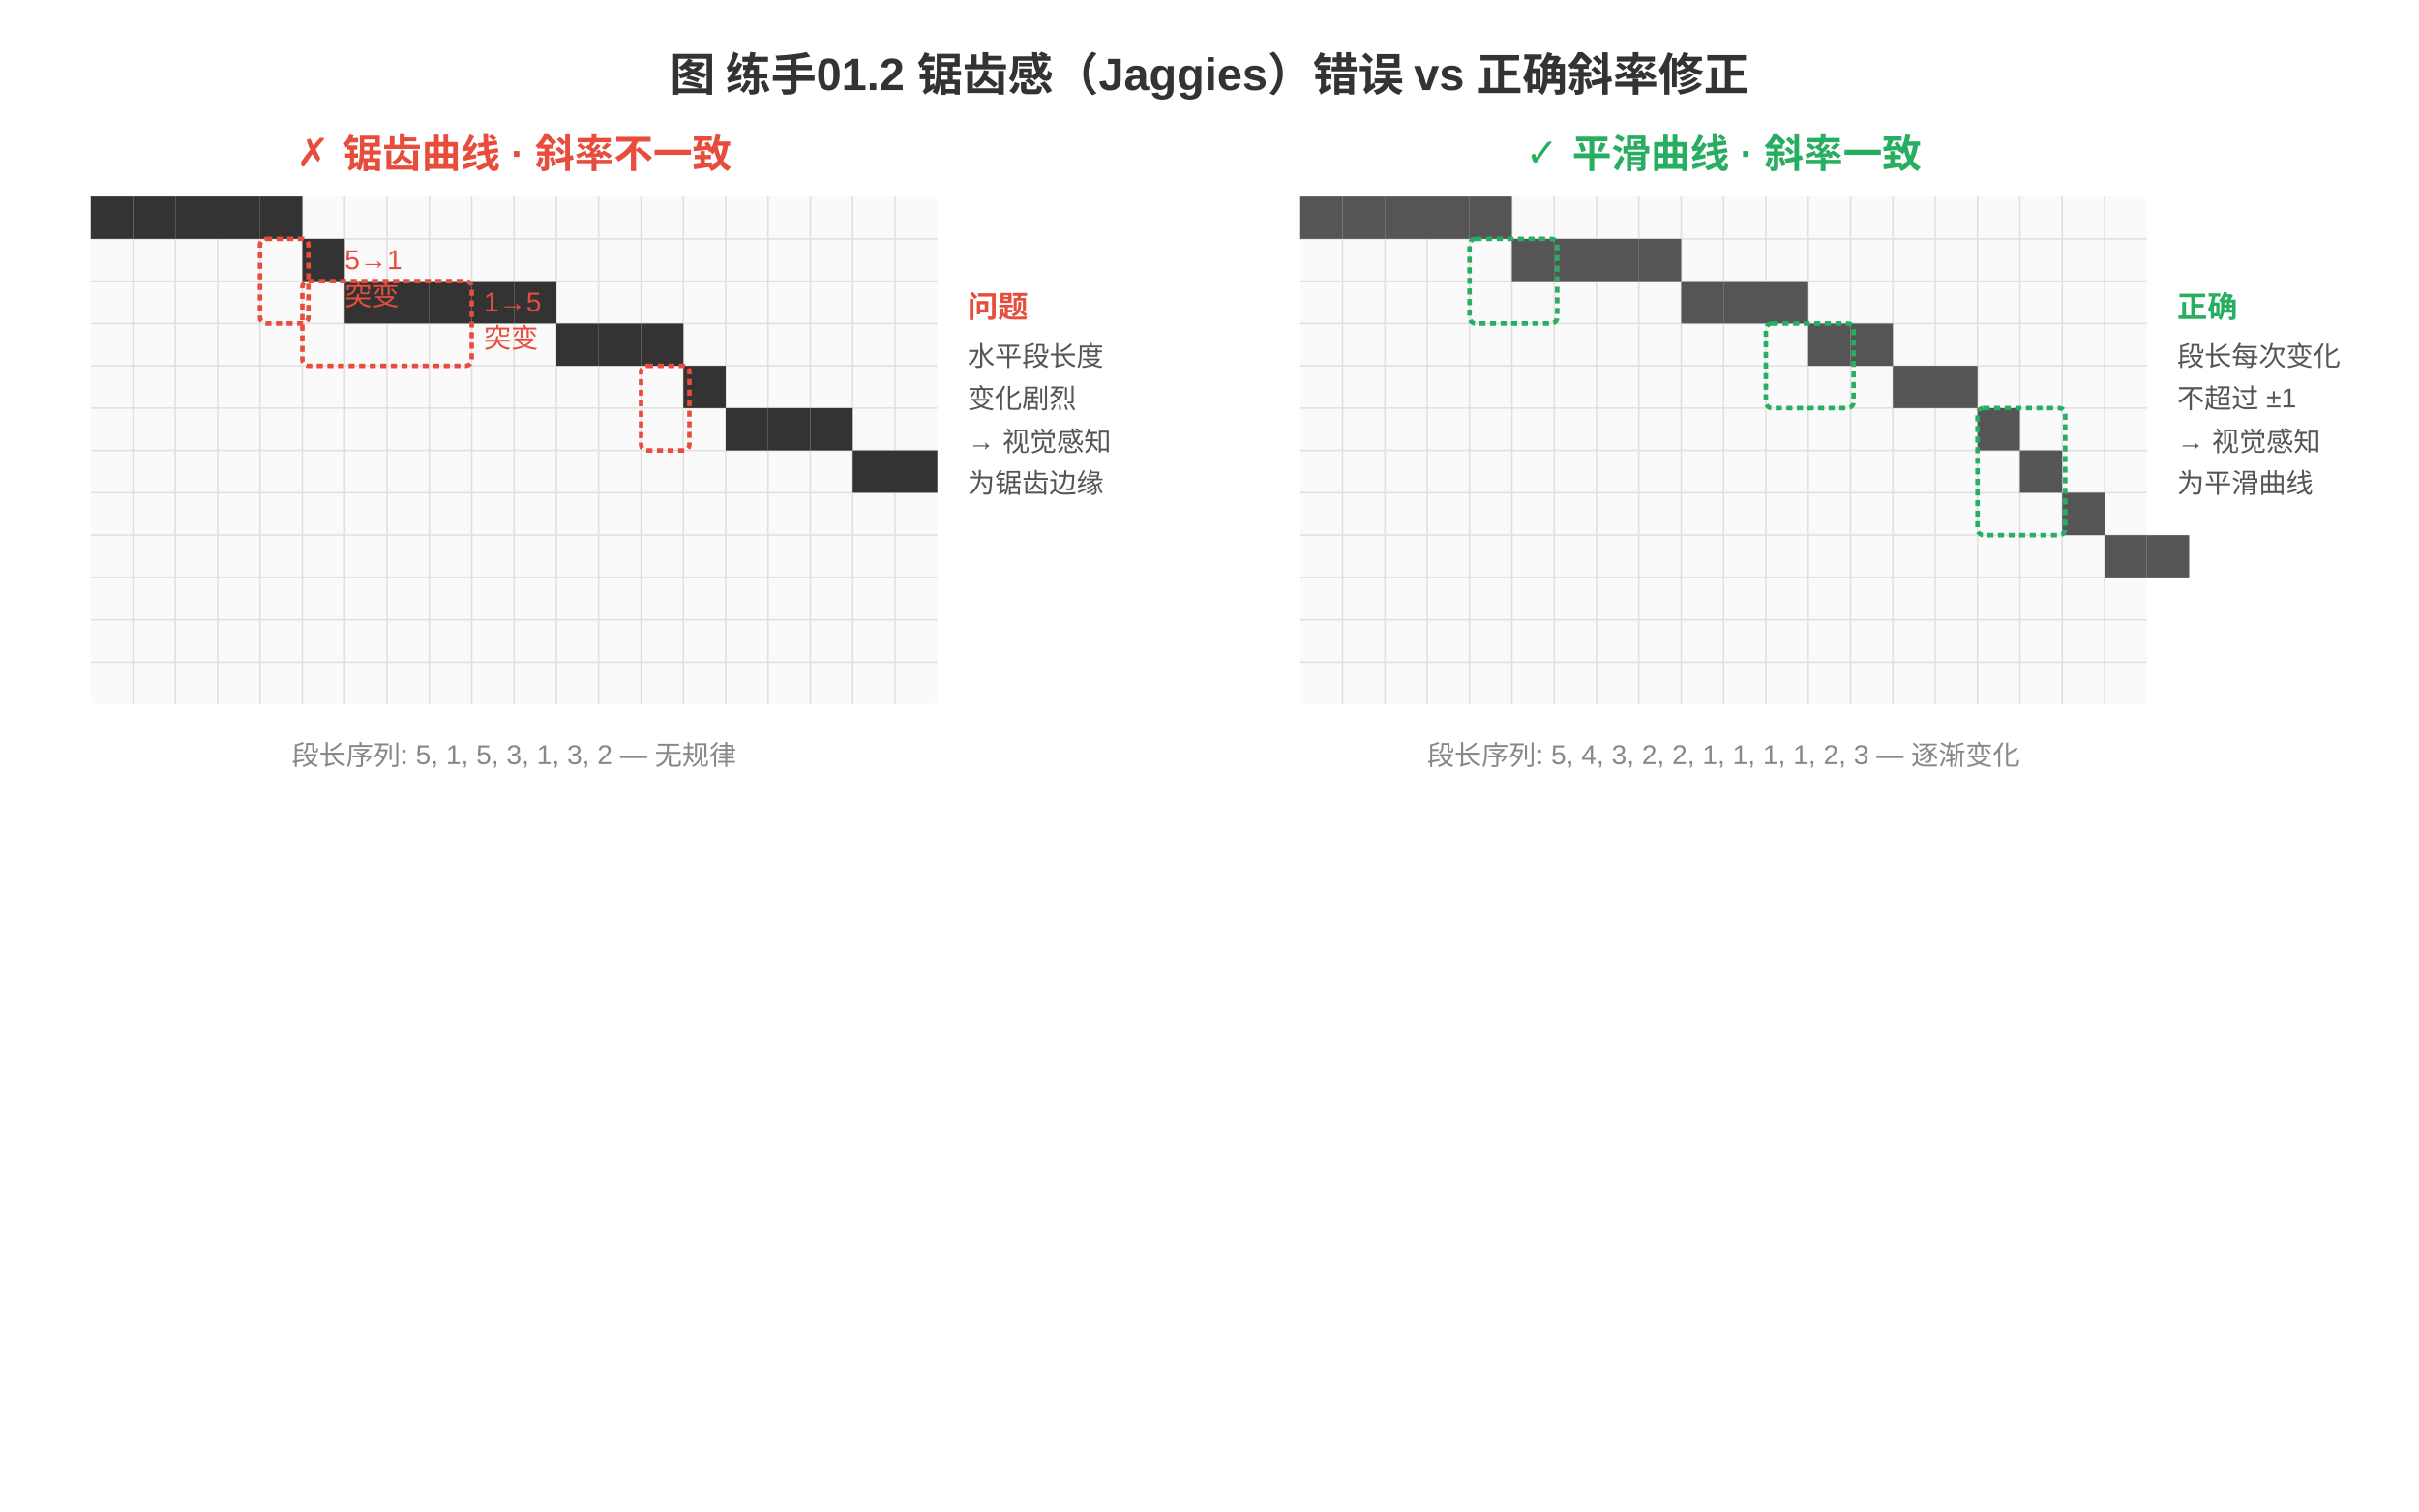
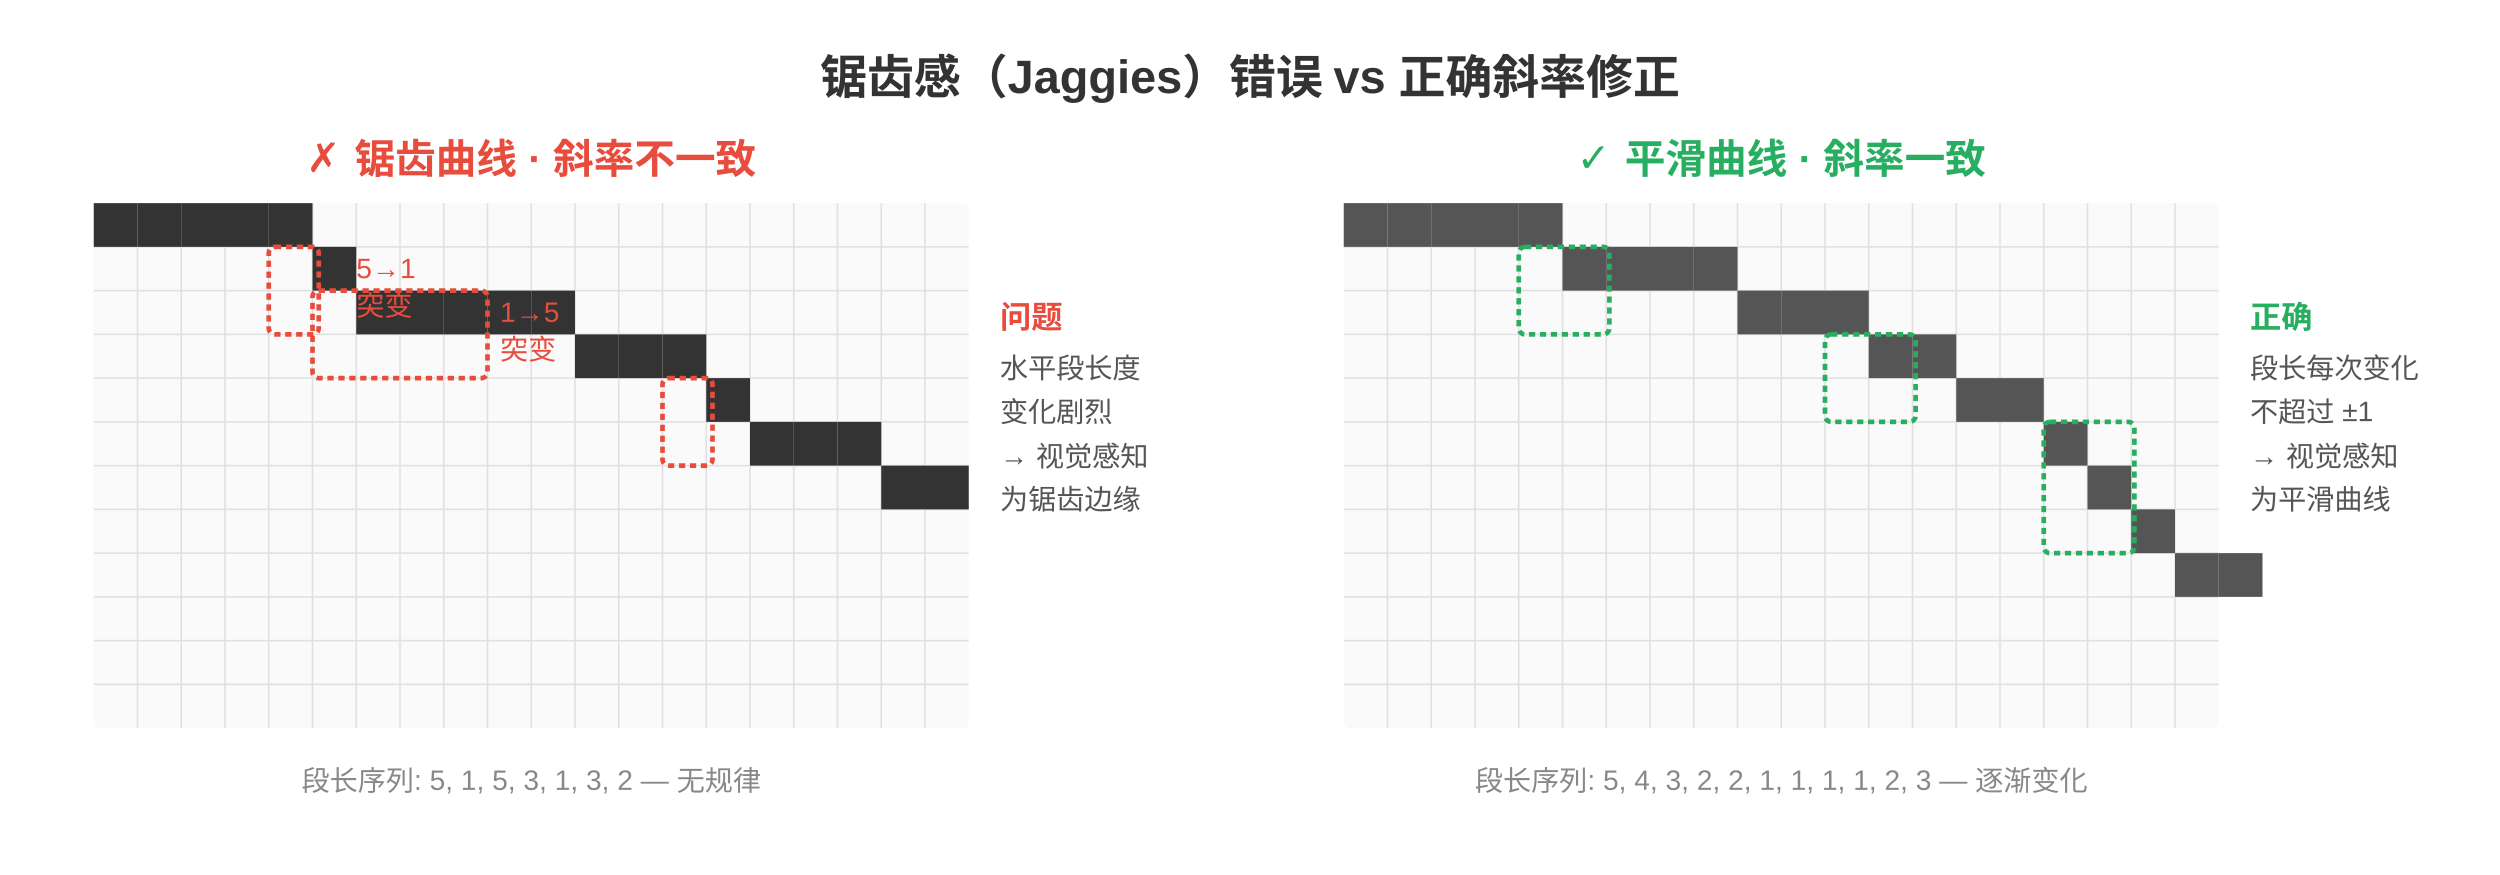
- <svg xmlns="http://www.w3.org/2000/svg" viewBox="0 0 800 500" width="800" height="500">
+ <svg xmlns="http://www.w3.org/2000/svg" viewBox="0 0 800 280" width="800" height="280">
  <style>
    text { font-family: 'PingFang SC','Microsoft YaHei',Arial,sans-serif; }
    .title { font-size: 15px; font-weight: bold; fill: #333; }
    .cell-bg { fill: #fafafa; }
    .cell-line { stroke: #e0e0e0; stroke-width: 0.5; }
    .cell-fill { fill: #555; }
    .jag-fill { fill: #333; }
    .badge-bad { fill: #E74C3C; font-size: 10px; font-weight: bold; }
    .badge-good { fill: #27AE60; font-size: 10px; font-weight: bold; }
    .annot { font-size: 9px; fill: #E74C3C; }
    .annot-green { font-size: 9px; fill: #27AE60; }
    .step-label { font-size: 9px; fill: #888; }
    .rule-box { fill: none; stroke: #E74C3C; stroke-width: 1.5; rx: 3; }
    .grid-border { fill: none; stroke: #bbb; stroke-width: 1; }
  </style>
-   <text x="400" y="30" class="title" text-anchor="middle">图 练手01.2 锯齿感（Jaggies）错误 vs 正确斜率修正</text>
+   <text x="400" y="30" class="title" text-anchor="middle">锯齿感（Jaggies）错误 vs 正确斜率修正</text>
  <g transform="translate(30, 55)">
    <text x="140" y="0" style="font-size:13px;font-weight:bold;fill:#E74C3C;text-anchor:middle;">✗ 锯齿曲线 · 斜率不一致</text>
    <rect x="0" y="10" width="280" height="168" class="cell-bg" rx="2" />
    <g class="cell-line">
      <line x1="14" y1="10" x2="14" y2="178" />
      <line x1="28" y1="10" x2="28" y2="178" />
      <line x1="42" y1="10" x2="42" y2="178" />
      <line x1="56" y1="10" x2="56" y2="178" />
      <line x1="70" y1="10" x2="70" y2="178" />
      <line x1="84" y1="10" x2="84" y2="178" />
      <line x1="98" y1="10" x2="98" y2="178" />
      <line x1="112" y1="10" x2="112" y2="178" />
      <line x1="126" y1="10" x2="126" y2="178" />
      <line x1="140" y1="10" x2="140" y2="178" />
      <line x1="154" y1="10" x2="154" y2="178" />
      <line x1="168" y1="10" x2="168" y2="178" />
      <line x1="182" y1="10" x2="182" y2="178" />
      <line x1="196" y1="10" x2="196" y2="178" />
      <line x1="210" y1="10" x2="210" y2="178" />
      <line x1="224" y1="10" x2="224" y2="178" />
      <line x1="238" y1="10" x2="238" y2="178" />
      <line x1="252" y1="10" x2="252" y2="178" />
      <line x1="266" y1="10" x2="266" y2="178" />
      <line x1="0" y1="24" x2="280" y2="24" />
      <line x1="0" y1="38" x2="280" y2="38" />
      <line x1="0" y1="52" x2="280" y2="52" />
      <line x1="0" y1="66" x2="280" y2="66" />
      <line x1="0" y1="80" x2="280" y2="80" />
      <line x1="0" y1="94" x2="280" y2="94" />
      <line x1="0" y1="108" x2="280" y2="108" />
      <line x1="0" y1="122" x2="280" y2="122" />
      <line x1="0" y1="136" x2="280" y2="136" />
      <line x1="0" y1="150" x2="280" y2="150" />
      <line x1="0" y1="164" x2="280" y2="164" />
    </g>
    <g class="jag-fill">
      <rect x="0" y="10" width="14" height="14" />
      <rect x="14" y="10" width="14" height="14" />
      <rect x="28" y="10" width="14" height="14" />
      <rect x="42" y="10" width="14" height="14" />
      <rect x="56" y="10" width="14" height="14" />
      <rect x="70" y="24" width="14" height="14" />
      <rect x="84" y="38" width="14" height="14" />
      <rect x="98" y="38" width="14" height="14" />
      <rect x="112" y="38" width="14" height="14" />
      <rect x="126" y="38" width="14" height="14" />
      <rect x="140" y="38" width="14" height="14" />
      <rect x="154" y="52" width="14" height="14" />
      <rect x="168" y="52" width="14" height="14" />
      <rect x="182" y="52" width="14" height="14" />
      <rect x="196" y="66" width="14" height="14" />
      <rect x="210" y="80" width="14" height="14" />
      <rect x="224" y="80" width="14" height="14" />
      <rect x="238" y="80" width="14" height="14" />
      <rect x="252" y="94" width="14" height="14" />
      <rect x="266" y="94" width="14" height="14" />
    </g>
    <rect x="56" y="24" width="16" height="28" fill="none" stroke="#E74C3C" stroke-width="1.5" stroke-dasharray="2,1.5" rx="2" />
    <text x="84" y="34" class="annot">5→1</text>
    <text x="84" y="46" class="annot">突变</text>
    <rect x="70" y="38" width="56" height="28" fill="none" stroke="#E74C3C" stroke-width="1.5" stroke-dasharray="2,1.5" rx="2" />
    <text x="130" y="48" class="annot">1→5</text>
    <text x="130" y="60" class="annot">突变</text>
    <rect x="182" y="66" width="16" height="28" fill="none" stroke="#E74C3C" stroke-width="1.5" stroke-dasharray="2,1.5" rx="2" />
    <text x="290" y="50" style="font-size:10px;fill:#E74C3C;font-weight:bold;">问题</text>
    <text x="290" y="66" style="font-size:9px;fill:#555;">水平段长度</text>
    <text x="290" y="80" style="font-size:9px;fill:#555;">变化剧烈</text>
    <text x="290" y="94" style="font-size:9px;fill:#555;">→ 视觉感知</text>
    <text x="290" y="108" style="font-size:9px;fill:#555;">为锯齿边缘</text>
    <text x="140" y="198" class="step-label" text-anchor="middle">段长序列: 5, 1, 5, 3, 1, 3, 2 — 无规律</text>
  </g>
  <g transform="translate(430, 55)">
    <text x="140" y="0" style="font-size:13px;font-weight:bold;fill:#27AE60;text-anchor:middle;">✓ 平滑曲线 · 斜率一致</text>
    <rect x="0" y="10" width="280" height="168" class="cell-bg" rx="2" />
    <g class="cell-line">
      <line x1="14" y1="10" x2="14" y2="178" />
      <line x1="28" y1="10" x2="28" y2="178" />
      <line x1="42" y1="10" x2="42" y2="178" />
      <line x1="56" y1="10" x2="56" y2="178" />
      <line x1="70" y1="10" x2="70" y2="178" />
      <line x1="84" y1="10" x2="84" y2="178" />
      <line x1="98" y1="10" x2="98" y2="178" />
      <line x1="112" y1="10" x2="112" y2="178" />
      <line x1="126" y1="10" x2="126" y2="178" />
      <line x1="140" y1="10" x2="140" y2="178" />
      <line x1="154" y1="10" x2="154" y2="178" />
      <line x1="168" y1="10" x2="168" y2="178" />
      <line x1="182" y1="10" x2="182" y2="178" />
      <line x1="196" y1="10" x2="196" y2="178" />
      <line x1="210" y1="10" x2="210" y2="178" />
      <line x1="224" y1="10" x2="224" y2="178" />
      <line x1="238" y1="10" x2="238" y2="178" />
      <line x1="252" y1="10" x2="252" y2="178" />
      <line x1="266" y1="10" x2="266" y2="178" />
      <line x1="0" y1="24" x2="280" y2="24" />
      <line x1="0" y1="38" x2="280" y2="38" />
      <line x1="0" y1="52" x2="280" y2="52" />
      <line x1="0" y1="66" x2="280" y2="66" />
      <line x1="0" y1="80" x2="280" y2="80" />
      <line x1="0" y1="94" x2="280" y2="94" />
      <line x1="0" y1="108" x2="280" y2="108" />
      <line x1="0" y1="122" x2="280" y2="122" />
      <line x1="0" y1="136" x2="280" y2="136" />
      <line x1="0" y1="150" x2="280" y2="150" />
      <line x1="0" y1="164" x2="280" y2="164" />
    </g>
    <g class="cell-fill">
      <rect x="0" y="10" width="14" height="14" />
      <rect x="14" y="10" width="14" height="14" />
      <rect x="28" y="10" width="14" height="14" />
      <rect x="42" y="10" width="14" height="14" />
      <rect x="56" y="10" width="14" height="14" />
      <rect x="70" y="24" width="14" height="14" />
      <rect x="84" y="24" width="14" height="14" />
      <rect x="98" y="24" width="14" height="14" />
      <rect x="112" y="24" width="14" height="14" />
      <rect x="126" y="38" width="14" height="14" />
      <rect x="140" y="38" width="14" height="14" />
      <rect x="154" y="38" width="14" height="14" />
      <rect x="168" y="52" width="14" height="14" />
      <rect x="182" y="52" width="14" height="14" />
      <rect x="196" y="66" width="14" height="14" />
      <rect x="210" y="66" width="14" height="14" />
      <rect x="224" y="80" width="14" height="14" />
      <rect x="238" y="94" width="14" height="14" />
      <rect x="252" y="108" width="14" height="14" />
      <rect x="266" y="122" width="14" height="14" />
      <rect x="280" y="122" width="14" height="14" />
    </g>
    <rect x="56" y="24" width="29" height="28" fill="none" stroke="#27AE60" stroke-width="1.5" stroke-dasharray="2,1.5" rx="2" />
    <rect x="154" y="52" width="29" height="28" fill="none" stroke="#27AE60" stroke-width="1.5" stroke-dasharray="2,1.5" rx="2" />
    <rect x="224" y="80" width="29" height="42" fill="none" stroke="#27AE60" stroke-width="1.5" stroke-dasharray="2,1.5" rx="2" />
    <text x="290" y="50" style="font-size:10px;fill:#27AE60;font-weight:bold;">正确</text>
    <text x="290" y="66" style="font-size:9px;fill:#555;">段长每次变化</text>
    <text x="290" y="80" style="font-size:9px;fill:#555;">不超过 ±1</text>
    <text x="290" y="94" style="font-size:9px;fill:#555;">→ 视觉感知</text>
    <text x="290" y="108" style="font-size:9px;fill:#555;">为平滑曲线</text>
    <text x="140" y="198" class="step-label" text-anchor="middle">段长序列: 5, 4, 3, 2, 2, 1, 1, 1, 1, 2, 3 — 逐渐变化</text>
  </g>
</svg>
